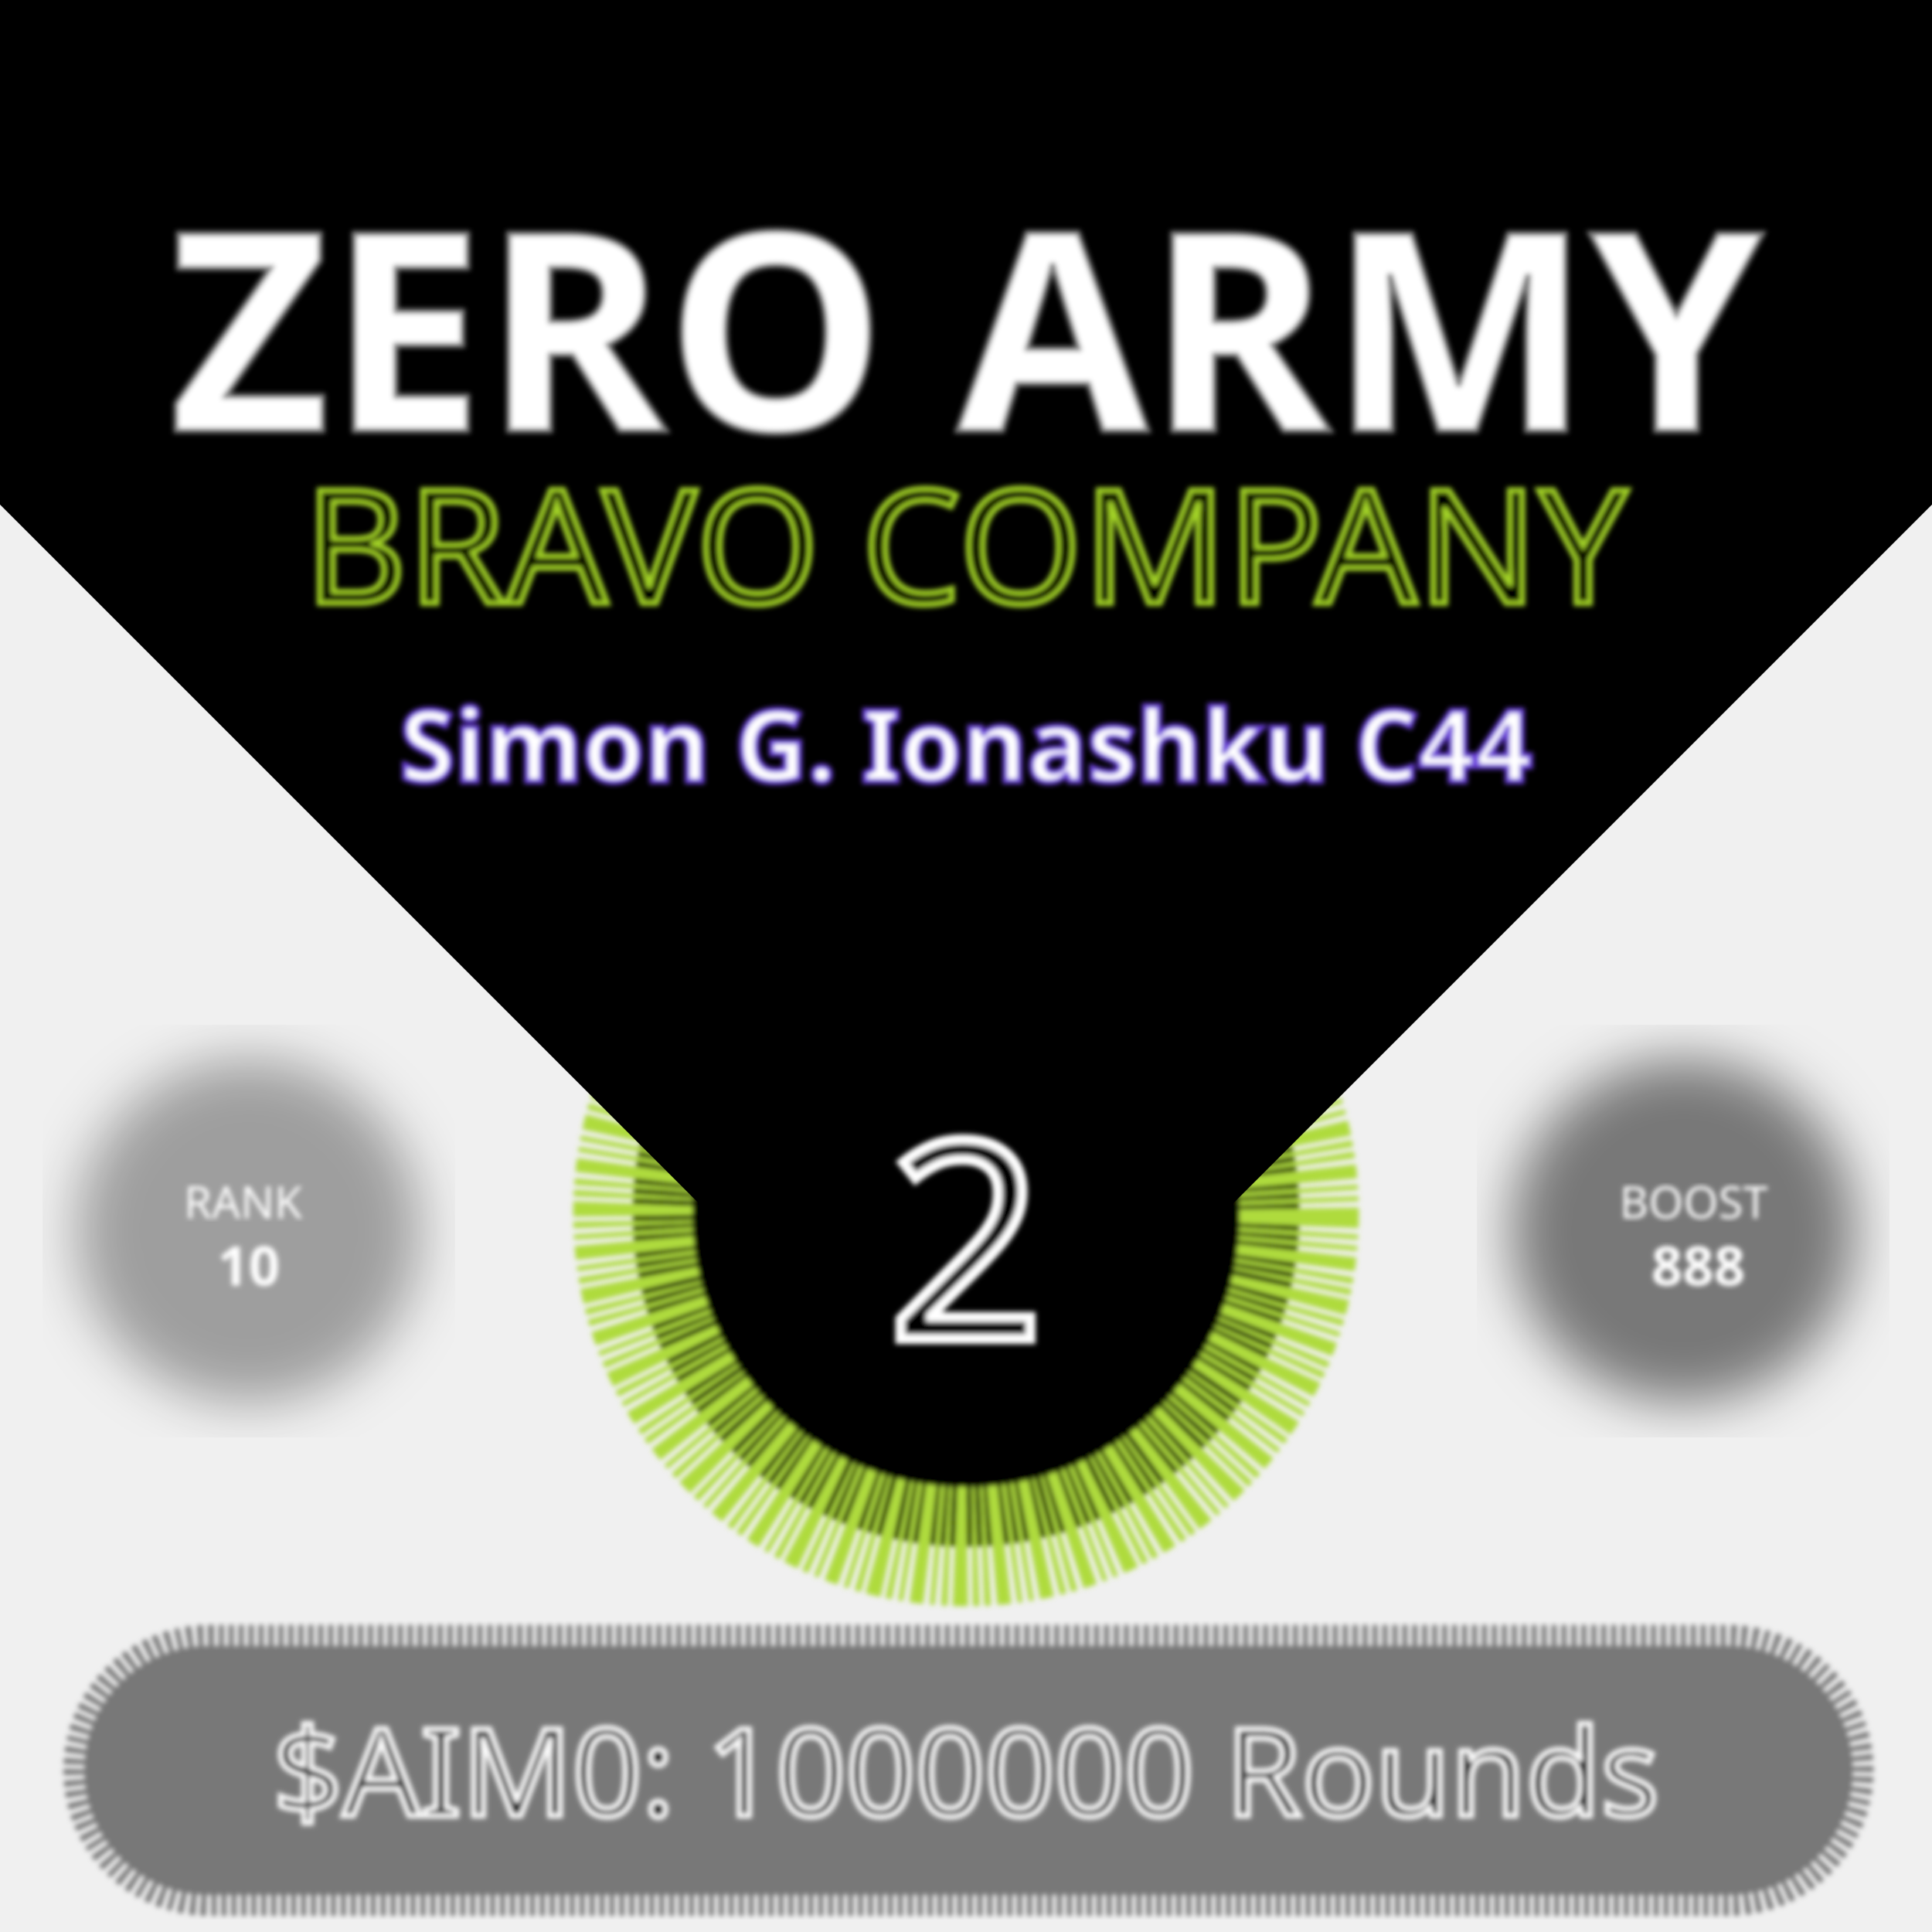
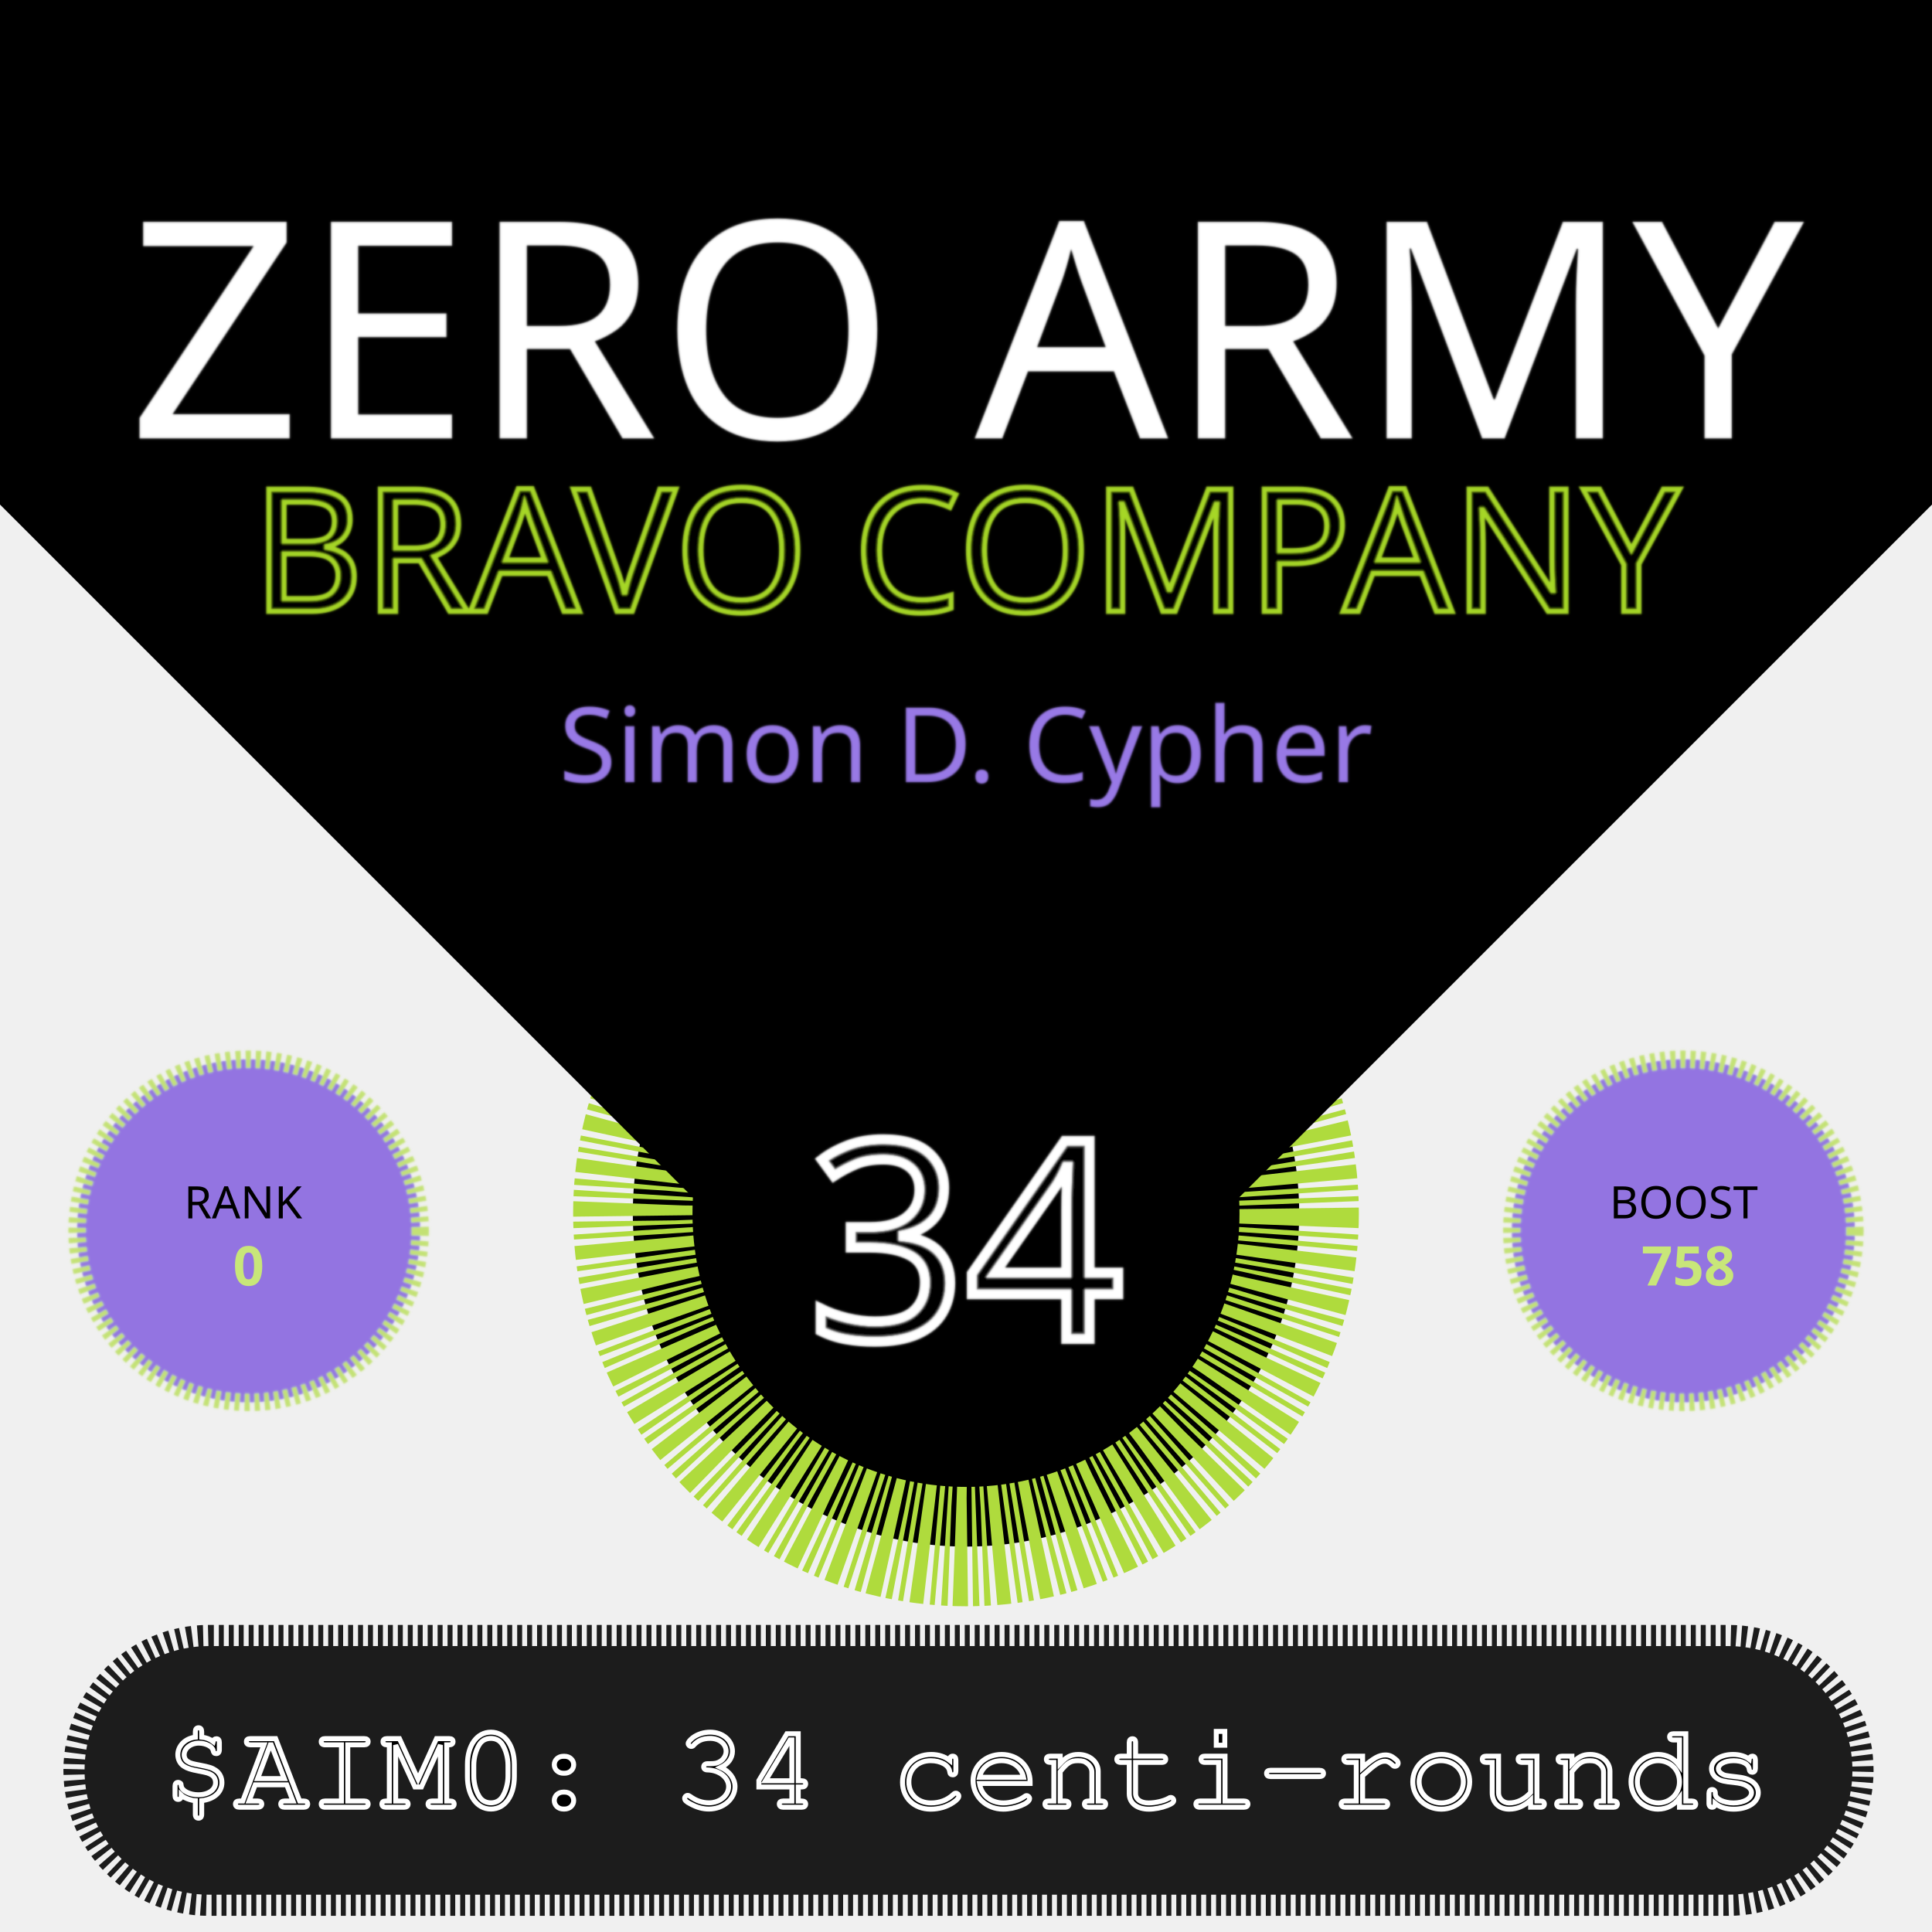
<svg xmlns="http://www.w3.org/2000/svg" width="777" height="777">
  <defs>
-     <filter id="b1">
-       <feGaussianBlur stdDeviation="1" />
-     </filter>
-     <filter id="b11">
-       <feGaussianBlur stdDeviation="11" />
+     <filter id="b7">
+       <feGaussianBlur stdDeviation="0.5" />
    </filter>
  </defs>
-   <circle filter="url(#b1)" stroke="hsl(77, 69%, 55%)" stroke-dasharray="5,2,2,2,2,2" stroke-width="48" cx="388.5" cy="488" r="134" fill="#000000" />
+   <circle stroke="hsl(77, 69%, 55%)" stroke-dasharray="5,2,2,2,2,2" stroke-width="48" cx="388.5" cy="488" r="134" fill="#000000" />
  <rect transform="rotate(-45 388.5 42)" stroke-width="22" fill="#000" x="0" y="-346.5" width="777" height="777" />
-   <text filter="url(#b1)" stroke-width="2" font-weight="bold" fill="#ffffff" stroke="#7f7f7f" x="50%" y="134" font-size="111" font-family="'Spartan'" text-anchor="middle" dominant-baseline="middle">ZERO
+   <text filter="url(#b7)" fill="#ffffff" x="50%" y="134" font-size="122" font-family="futura" text-anchor="middle" dominant-baseline="middle">ZERO
        ARMY</text>
-   <text filter="url(#b1)" fill="#000000" stroke="hsl(77, 69%, 50%)" x="388.5" y="220.5" stroke-width="2" font-size="64" font-family="'Spartan'" text-anchor="middle" dominant-baseline="middle">BRAVO COMPANY</text>
-   <text filter="url(#b1)" font-weight="bold" fill="#ffffff" stroke="hsl(257, 69%, 55%)" x="388.5" y="300.13" stroke-width="2" font-size="40" font-family="'Spartan'" text-anchor="middle" dominant-baseline="middle">Simon G.
-         Ionashku C44</text>
-   <rect filter="url(#b1)" stroke="#000000" stroke-dasharray="2,2" stroke-width="17" x="34" y="662" width="711" height="100" opacity="50%" fill="#000000" rx="50" ry="50" />
-   <text filter="url(#b1)" stroke-width="2" stroke="#ffffff" fill="#000000" x="388.5" y="713.316" font-size="49" font-family="'Spartan'" text-anchor="middle" dominant-baseline="middle">$AIM0:
-         1000000 Rounds</text>
-   <text filter="url(#b1)" xml:space="preserve" font-family="'Spartan'" font-size="111" text-anchor="middle" dominant-baseline="middle" y="500" x="50%" stroke-width="4" stroke="#ffffff" fill="#000000">2</text>
-   <circle filter="url(#b11)" cx="100" cy="495" r="69" fill="#000000" opacity="34%" />
-   <text filter="url(#b1)" xml:space="preserve" text-anchor="start" font-family="'Spartan'" font-size="18" y="490" x="74" stroke-width="0" stroke="#7f7f7f" fill="#ffffff">RANK</text>
-   <text filter="url(#b1)" font-weight="bold" xml:space="preserve" text-anchor="middle" font-family="'Spartan'" font-size="22" y="517" x="100" stroke-width="0" stroke="#7f7f7f" fill="#ffffff">10</text>
-   <circle filter="url(#b11)" cx="677" cy="495" r="69" fill="#000000" opacity="50%" />
-   <text filter="url(#b1)" xml:space="preserve" text-anchor="end" font-family="'Spartan'" font-size="18" y="490" x="711" stroke-width="0" stroke="#7f7f7f" fill="#ffffff">BOOST</text>
-   <text filter="url(#b1)" font-weight="bold" xml:space="preserve" text-anchor="middle" font-family="'Spartan'" font-size="22" y="517" x="683" stroke-width="0" stroke="#7f7f7f" fill="#ffffff">888</text>
+   <text filter="url(#b7)" fill="#000000" stroke="hsl(77, 69%, 50%)" x="50%" y="222" stroke-width="2" font-size="69" font-family="futura" text-anchor="middle" dominant-baseline="middle">BRAVO COMPANY</text>
+   <text filter="url(#b7)" fill="hsl(257, 69%, 69%)" x="50%" y="300" font-size="42" font-family="futura" text-anchor="middle" dominant-baseline="middle">Simon D. Cypher</text>
+   <rect stroke="#000000" stroke-dasharray="2,2" stroke-width="17" x="34" y="662" width="711" height="100" opacity="88%" fill="#000000" rx="50" ry="50" />
+   <text stroke-width="2" stroke="#ffffff" fill="#000000" x="388.5" y="713.316" font-size="49" font-family="courier" text-anchor="middle" dominant-baseline="middle">$AIM0:
+         34 centi-rounds</text>
+   <text filter="url(#b7)" font-family="futura" font-size="111" text-anchor="middle" dominant-baseline="middle" y="500" x="50%" stroke-width="4" stroke="#ffffff" fill="#000000">34</text>
+   <circle filter="url(#b7)" stroke="hsl(77, 69%, 55%)" stroke-dasharray="2,2" stroke-width="7" cx="100" cy="495" r="69" fill="hsl(257, 69%, 55%)" opacity="69%" />
+   <text text-anchor="start" font-family="futura" font-size="18" y="490" x="74">RANK</text>
+   <text font-weight="bold" text-anchor="middle" font-family="futura" font-size="22" y="517" x="100" fill="hsl(77, 69%, 69%)">0</text>
+   <circle filter="url(#b7)" stroke="hsl(77, 69%, 55%)" stroke-dasharray="2,2" stroke-width="7" cx="677" cy="495" r="69" fill="hsl(257, 69%, 55%)" opacity="69%" />
+   <text text-anchor="end" font-family="futura" font-size="18" y="490" x="707">BOOST</text>
+   <text font-weight="bold" text-anchor="middle" font-family="futura" font-size="22" y="517" x="679" fill="hsl(77, 69%, 69%)">758</text>
</svg>
